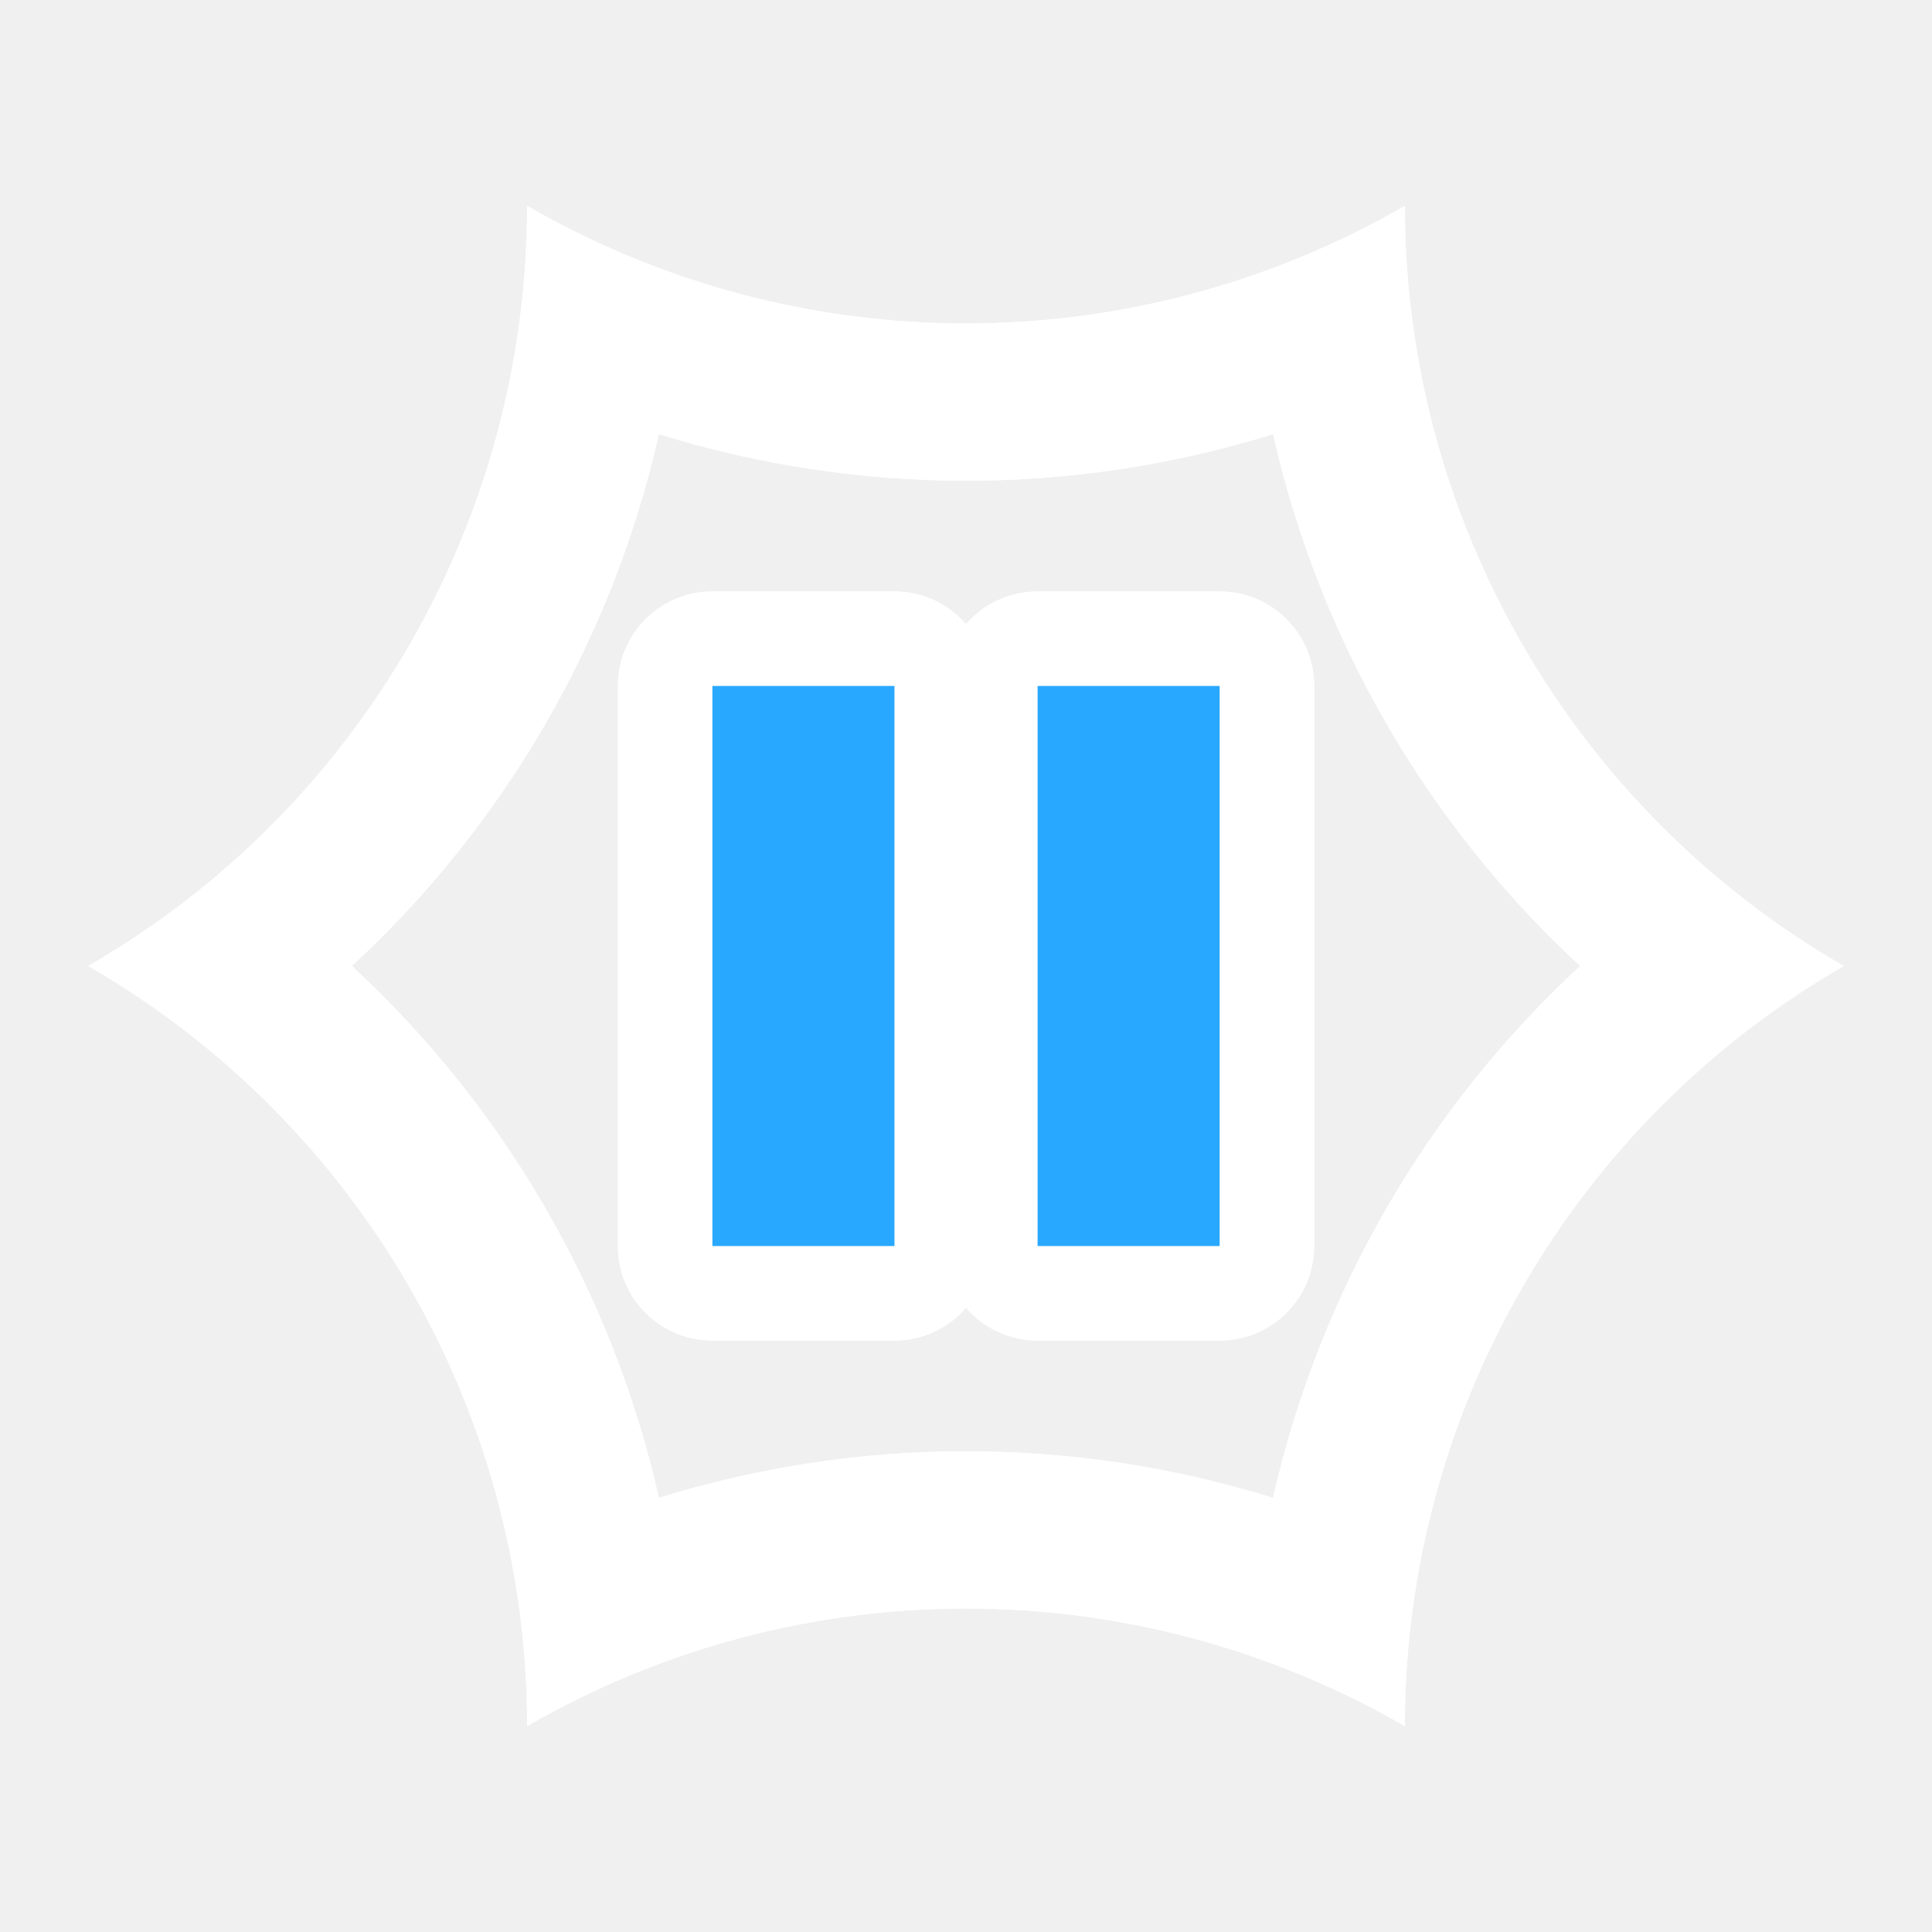
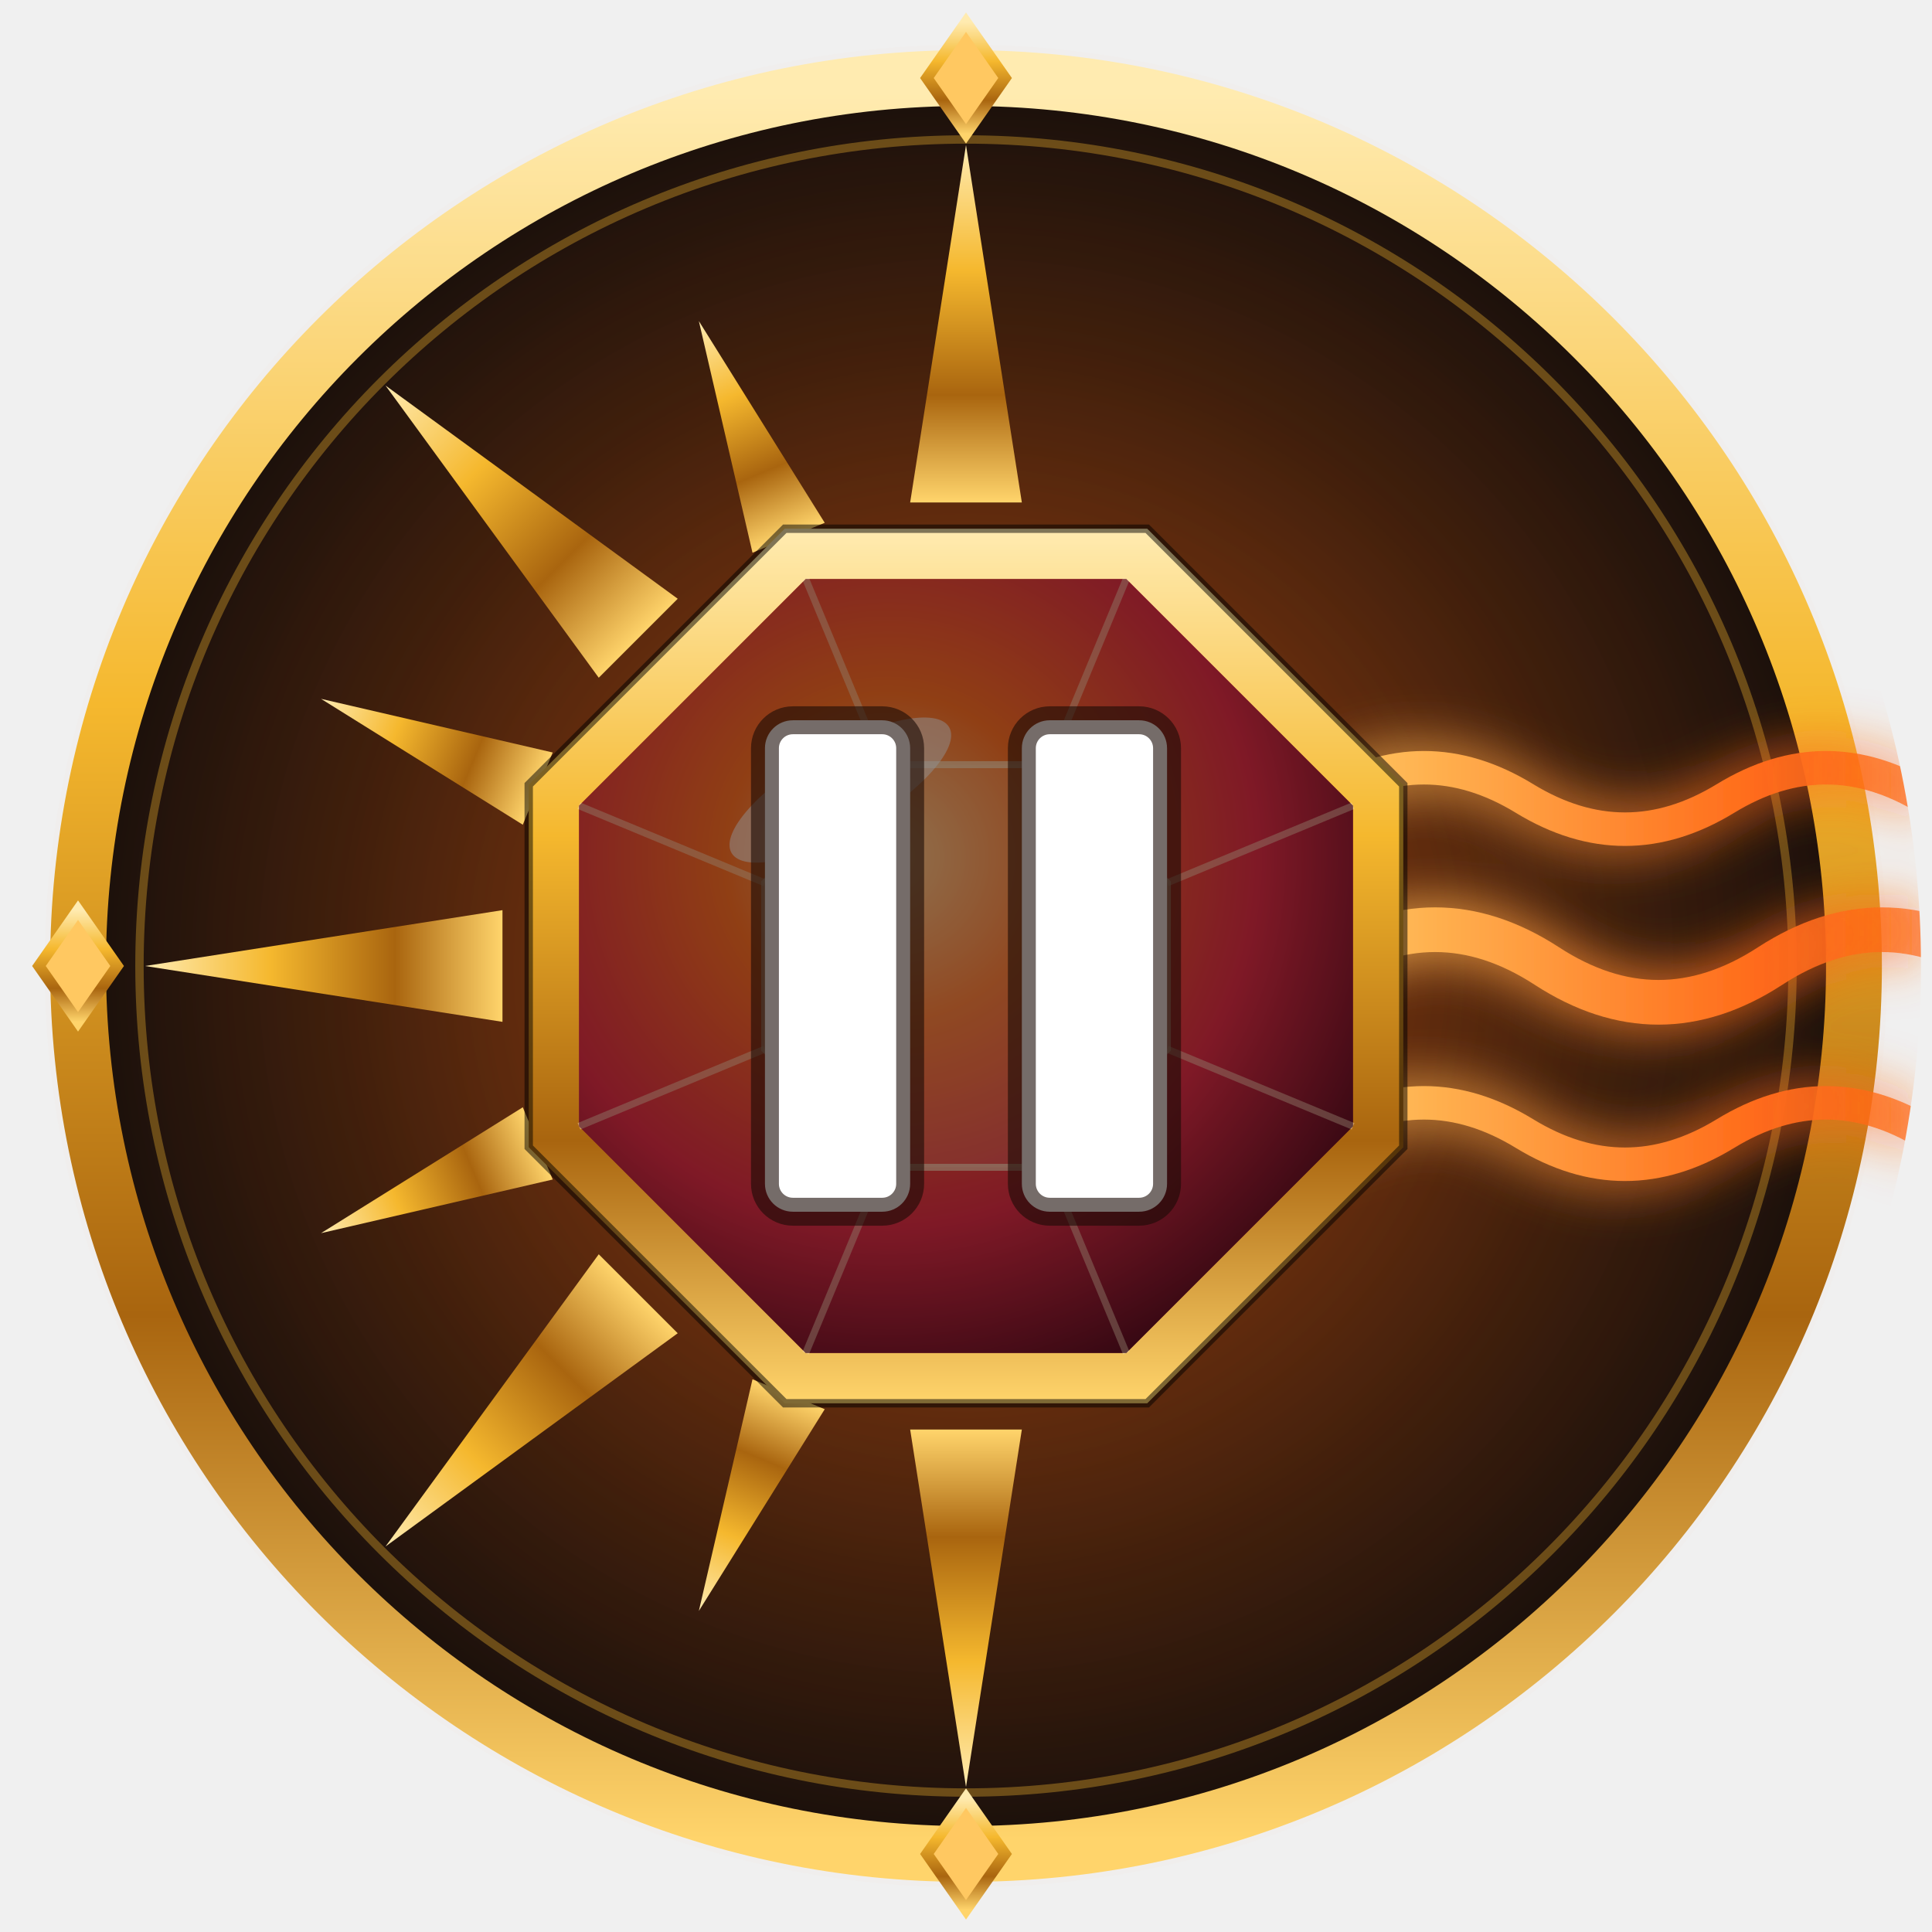
- <svg xmlns="http://www.w3.org/2000/svg" width="100%" height="100%" viewBox="0 0 1024 1024" version="1.1" xml:space="preserve" style="fill-rule:evenodd;clip-rule:evenodd;stroke-linejoin:round;stroke-miterlimit:2;">
-   <g transform="matrix(1,0,0,1,-2176,0)">
-     <g id="ICON_PAUSE" transform="matrix(1,0,0,1,2176,0)">
-       <rect x="0" y="0" width="1024" height="1024" style="fill:none;" />
-       <g id="apollo.afdesign" transform="matrix(1,0,0,1,512,512)">
-         <g transform="matrix(1,0,0,1,-512,-512)">
-           <clipPath id="_clip1">
-             <rect x="0" y="0" width="1024" height="1024" />
-           </clipPath>
-           <g clip-path="url(#_clip1)">
-             <g>
-               <g transform="matrix(1.27997,0,0,1.27997,-143.345,-143.345)">
-                 <g transform="matrix(1.26917,-0.732758,0.732758,1.26917,-512.989,237.355)">
-                   <path d="M512,264C556.301,340.731 638.172,388 726.774,388C682.473,464.731 682.473,559.269 726.774,636C638.172,636 556.301,683.269 512,760C467.699,683.269 385.828,636 297.226,636C341.527,559.269 341.527,464.731 297.226,388C385.828,388 467.699,340.731 512,264ZM512,338.465C471.86,381.904 419.404,412.19 361.715,425.233C379.264,481.715 379.264,542.285 361.715,598.767C419.404,611.81 471.86,642.096 512,685.535C552.14,642.096 604.596,611.81 662.285,598.767C644.736,542.285 644.736,481.715 662.285,425.233C604.596,412.19 552.14,381.904 512,338.465Z" style="fill:white;" />
-                 </g>
-                 <g transform="matrix(1.26917,-0.732758,0.732758,1.26917,-512.989,237.355)">
-                   <path d="M512,264C556.301,340.731 638.172,388 726.774,388C682.473,464.731 682.473,559.269 726.774,636C638.172,636 556.301,683.269 512,760C467.699,683.269 385.828,636 297.226,636C341.527,559.269 341.527,464.731 297.226,388C385.828,388 467.699,340.731 512,264ZM512,338.465C471.86,381.904 419.404,412.19 361.715,425.233C379.264,481.715 379.264,542.285 361.715,598.767C419.404,611.81 471.86,642.096 512,685.535C552.14,642.096 604.596,611.81 662.285,598.767C644.736,542.285 644.736,481.715 662.285,425.233C604.596,412.19 552.14,381.904 512,338.465Z" style="fill:white;" />
-                 </g>
-               </g>
-             </g>
-           </g>
-         </g>
+ <svg xmlns="http://www.w3.org/2000/svg" viewBox="0 0 1024 1024" width="1024" height="1024">
+   <defs>
+     <radialGradient id="hBg" cx="50%" cy="50%" r="72%">
+       <stop offset="0" stop-color="#3A1A06" />
+       <stop offset=".5" stop-color="#160E09" />
+       <stop offset="1" stop-color="#0A0B0F" />
+     </radialGradient>
+     <radialGradient id="sBg" cx="50%" cy="50%" r="72%">
+       <stop offset="0" stop-color="#0B2346" />
+       <stop offset=".5" stop-color="#0C111D" />
+       <stop offset="1" stop-color="#0A0B0F" />
+     </radialGradient>
+     <radialGradient id="lBg" cx="50%" cy="45%" r="75%">
+       <stop offset="0" stop-color="#16131A" />
+       <stop offset="1" stop-color="#0A0B0F" />
+     </radialGradient>
+     <radialGradient id="hGlow">
+       <stop offset="0" stop-color="#FF6B1A" stop-opacity=".55" />
+       <stop offset="1" stop-color="#FF6B1A" stop-opacity="0" />
+     </radialGradient>
+     <radialGradient id="sGlow">
+       <stop offset="0" stop-color="#5CE1FF" stop-opacity=".45" />
+       <stop offset="1" stop-color="#2F5BFF" stop-opacity="0" />
+     </radialGradient>
+     <linearGradient id="gold" x1="0" y1="0" x2="0" y2="1">
+       <stop offset="0" stop-color="#FFEBB0" />
+       <stop offset=".35" stop-color="#F5B82E" />
+       <stop offset=".7" stop-color="#A9650F" />
+       <stop offset="1" stop-color="#FFD46B" />
+     </linearGradient>
+     <linearGradient id="silver" x1="0" y1="0" x2="0" y2="1">
+       <stop offset="0" stop-color="#FFFFFF" />
+       <stop offset=".35" stop-color="#D9DEE8" />
+       <stop offset=".7" stop-color="#7C879C" />
+       <stop offset="1" stop-color="#EEF2FA" />
+     </linearGradient>
+     <linearGradient id="moon" x1="0" y1="0" x2="1" y2="1">
+       <stop offset="0" stop-color="#FFFFFF" />
+       <stop offset=".45" stop-color="#D9DEE8" />
+       <stop offset="1" stop-color="#8E99B0" />
+     </linearGradient>
+     <radialGradient id="ruby" cx="40%" cy="36%" r="70%">
+       <stop offset="0" stop-color="#FFC27A" />
+       <stop offset=".3" stop-color="#FF6B1A" />
+       <stop offset=".68" stop-color="#E0263B" />
+       <stop offset="1" stop-color="#5E0818" />
+     </radialGradient>
+     <radialGradient id="sapphire" cx="40%" cy="36%" r="70%">
+       <stop offset="0" stop-color="#C8F6FF" />
+       <stop offset=".3" stop-color="#5CE1FF" />
+       <stop offset=".68" stop-color="#2F5BFF" />
+       <stop offset="1" stop-color="#121A5A" />
+     </radialGradient>
+     <linearGradient id="emit" gradientUnits="userSpaceOnUse" x1="640" y1="0" x2="985" y2="0">
+       <stop offset="0" stop-color="#FFC861" />
+       <stop offset=".45" stop-color="#FF6B1A" />
+       <stop offset="1" stop-color="#FF6B1A" stop-opacity="0" />
+     </linearGradient>
+     <linearGradient id="recv" gradientUnits="userSpaceOnUse" x1="40" y1="0" x2="320" y2="0">
+       <stop offset="0" stop-color="#FF6B1A" stop-opacity="0" />
+       <stop offset=".3" stop-color="#FF6B1A" stop-opacity=".85" />
+       <stop offset=".7" stop-color="#5CE1FF" />
+       <stop offset="1" stop-color="#C8F6FF" />
+     </linearGradient>
+     <linearGradient id="bridge" gradientUnits="userSpaceOnUse" x1="680" y1="0" x2="1340" y2="0">
+       <stop offset="0" stop-color="#FFC861" />
+       <stop offset=".3" stop-color="#FF6B1A" />
+       <stop offset=".7" stop-color="#5CE1FF" />
+       <stop offset="1" stop-color="#C8F6FF" />
+     </linearGradient>
+     <filter id="glow" filterUnits="userSpaceOnUse" x="-1024" y="-1024" width="4096" height="3072">
+       <feGaussianBlur stdDeviation="10" result="b" />
+       <feMerge>
+         <feMergeNode in="b" />
+         <feMergeNode in="SourceGraphic" />
+       </feMerge>
+     </filter>
+     <clipPath id="emblemClip">
+       <circle cx="512" cy="512" r="342" />
+     </clipPath>
+     <clipPath id="roundTile">
+       <rect width="1024" height="1024" rx="230" />
+     </clipPath>
+   </defs>
+   <g transform="translate(512 512) scale(1.48) translate(-512 -512)">
+     <circle cx="512" cy="512" r="318" fill="url(#hBg)" />
+     <g clip-path="url(#emblemClip)">
+       <circle cx="512" cy="512" r="330" fill="url(#hGlow)" />
+       <polygon points="512,218 532,346 492,346" fill="url(#gold)" transform="rotate(0 512 512)" />
+       <polygon points="512,262 526,346 498,346" fill="url(#gold)" transform="rotate(-22.5 512 512)" />
+       <polygon points="512,218 532,346 492,346" fill="url(#gold)" transform="rotate(-45 512 512)" />
+       <polygon points="512,262 526,346 498,346" fill="url(#gold)" transform="rotate(-67.5 512 512)" />
+       <polygon points="512,218 532,346 492,346" fill="url(#gold)" transform="rotate(-90 512 512)" />
+       <polygon points="512,262 526,346 498,346" fill="url(#gold)" transform="rotate(-112.5 512 512)" />
+       <polygon points="512,218 532,346 492,346" fill="url(#gold)" transform="rotate(-135 512 512)" />
+       <polygon points="512,262 526,346 498,346" fill="url(#gold)" transform="rotate(-157.5 512 512)" />
+       <polygon points="512,218 532,346 492,346" fill="url(#gold)" transform="rotate(-180 512 512)" />
+       <circle cx="512" cy="512" r="318" fill="none" stroke="url(#gold)" stroke-width="20" />
+       <circle cx="512" cy="512" r="296" fill="none" stroke="#F5B82E" stroke-opacity=".35" stroke-width="3" />
+       <g filter="url(#glow)" stroke="url(#emit)" stroke-linecap="round" fill="none">
+         <path d="M 640 452 q 36 -22 72 0 t 72 0 t 72 0 t 72 0" stroke-width="12" />
+         <path d="M 640 512 q 40 -26 80 0 t 80 0 t 80 0 t 80 0" stroke-width="16" />
+         <path d="M 640 572 q 36 -22 72 0 t 72 0 t 72 0 t 72 0" stroke-width="12" />
      </g>
-       <g>
-         <g>
-           <g transform="matrix(1.30583,0,0,1.19277,-2960.19,-115.994)">
-             <rect x="2556" y="402" width="74" height="249" style="fill:rgb(41,168,255);" />
-             <path d="M2668.29,402L2668.29,651C2668.29,674.151 2651.15,692.919 2630,692.919L2556,692.919C2534.85,692.919 2517.71,674.151 2517.71,651L2517.71,402C2517.71,378.849 2534.85,360.081 2556,360.081L2630,360.081C2651.15,360.081 2668.29,378.849 2668.29,402ZM2630,402L2556,402L2556,651L2630,651L2630,402Z" style="fill:white;" />
-           </g>
-           <g transform="matrix(1.30583,0,0,1.19277,-2787.82,-115.994)">
-             <rect x="2556" y="402" width="74" height="249" style="fill:rgb(41,168,255);" />
-             <path d="M2668.29,402L2668.29,651C2668.29,674.151 2651.15,692.919 2630,692.919L2556,692.919C2534.85,692.919 2517.71,674.151 2517.71,651L2517.71,402C2517.71,378.849 2534.85,360.081 2556,360.081L2630,360.081C2651.15,360.081 2668.29,378.849 2668.29,402ZM2630,402L2556,402L2556,651L2630,651L2630,402Z" style="fill:white;" />
-           </g>
-         </g>
-         <g>
-           <g transform="matrix(1.30583,0,0,1.19277,-2960.19,-115.994)">
-             <rect x="2556" y="402" width="74" height="249" style="fill:rgb(41,168,255);" />
-             <path d="M2668.29,402L2668.29,651C2668.29,674.151 2651.15,692.919 2630,692.919L2556,692.919C2534.85,692.919 2517.71,674.151 2517.71,651L2517.71,402C2517.71,378.849 2534.85,360.081 2556,360.081L2630,360.081C2651.15,360.081 2668.29,378.849 2668.29,402ZM2630,402L2556,402L2556,651L2630,651L2630,402Z" style="fill:white;" />
-           </g>
-           <g transform="matrix(1.30583,0,0,1.19277,-2787.82,-115.994)">
-             <rect x="2556" y="402" width="74" height="249" style="fill:rgb(41,168,255);" />
-             <path d="M2668.29,402L2668.29,651C2668.29,674.151 2651.15,692.919 2630,692.919L2556,692.919C2534.85,692.919 2517.71,674.151 2517.71,651L2517.71,402C2517.71,378.849 2534.85,360.081 2556,360.081L2630,360.081C2651.15,360.081 2668.29,378.849 2668.29,402ZM2630,402L2556,402L2556,651L2630,651L2630,402Z" style="fill:white;" />
-           </g>
-         </g>
-       </g>
+       <polygon points="512,174 526,194 512,214 498,194" fill="#FFC861" stroke="url(#gold)" stroke-width="4" />
+       <polygon points="512,810 526,830 512,850 498,830" fill="#FFC861" stroke="url(#gold)" stroke-width="4" />
+       <polygon points="194,492 208,512 194,532 180,512" fill="#FFC861" stroke="url(#gold)" stroke-width="4" />
+       <polygon points="668.6,576.9 576.9,668.6 447.1,668.6 355.4,576.9 355.4,447.1 447.1,355.4 576.9,355.4 668.6,447.1" fill="url(#gold)" stroke="#000" stroke-opacity=".5" stroke-width="3" />
+       <polygon points="650.6,569.4 569.4,650.6 454.6,650.6 373.4,569.4 373.4,454.6 454.6,373.4 569.4,373.4 650.6,454.6" fill="url(#ruby)" />
+       <line x1="650.6" y1="569.4" x2="584.1" y2="541.8" stroke="#FFE0B8" stroke-opacity=".45" stroke-width="2.5" />
+       <line x1="569.4" y1="650.6" x2="541.8" y2="584.1" stroke="#FFE0B8" stroke-opacity=".45" stroke-width="2.5" />
+       <line x1="454.6" y1="650.6" x2="482.2" y2="584.1" stroke="#FFE0B8" stroke-opacity=".45" stroke-width="2.5" />
+       <line x1="373.4" y1="569.4" x2="439.9" y2="541.8" stroke="#FFE0B8" stroke-opacity=".45" stroke-width="2.5" />
+       <line x1="373.4" y1="454.6" x2="439.9" y2="482.2" stroke="#FFE0B8" stroke-opacity=".45" stroke-width="2.5" />
+       <line x1="454.6" y1="373.4" x2="482.2" y2="439.9" stroke="#FFE0B8" stroke-opacity=".45" stroke-width="2.5" />
+       <line x1="569.4" y1="373.4" x2="541.8" y2="439.9" stroke="#FFE0B8" stroke-opacity=".45" stroke-width="2.5" />
+       <line x1="650.6" y1="454.6" x2="584.1" y2="482.2" stroke="#FFE0B8" stroke-opacity=".45" stroke-width="2.5" />
+       <polygon points="584.1,541.8 541.8,584.1 482.2,584.1 439.9,541.8 439.9,482.2 482.2,439.9 541.8,439.9 584.1,482.2" fill="#FFE0B8" fill-opacity=".16" stroke="#FFE0B8" stroke-opacity=".65" stroke-width="2.5" />
+       <ellipse cx="467" cy="449" rx="45" ry="15" transform="rotate(-30 467 449)" fill="#fff" fill-opacity=".5" />
    </g>
+     <polygon points="650.6,569.4 569.4,650.6 454.6,650.6 373.4,569.4 373.4,454.6 454.6,373.4 569.4,373.4 650.6,454.6" fill="#0A0B0F" fill-opacity=".45" />
+     <rect x="440" y="424" width="52" height="176" rx="10" fill="#fff" stroke="#1A0A05" stroke-opacity=".6" stroke-width="10" />
+     <rect x="532" y="424" width="52" height="176" rx="10" fill="#fff" stroke="#1A0A05" stroke-opacity=".6" stroke-width="10" />
  </g>
</svg>
